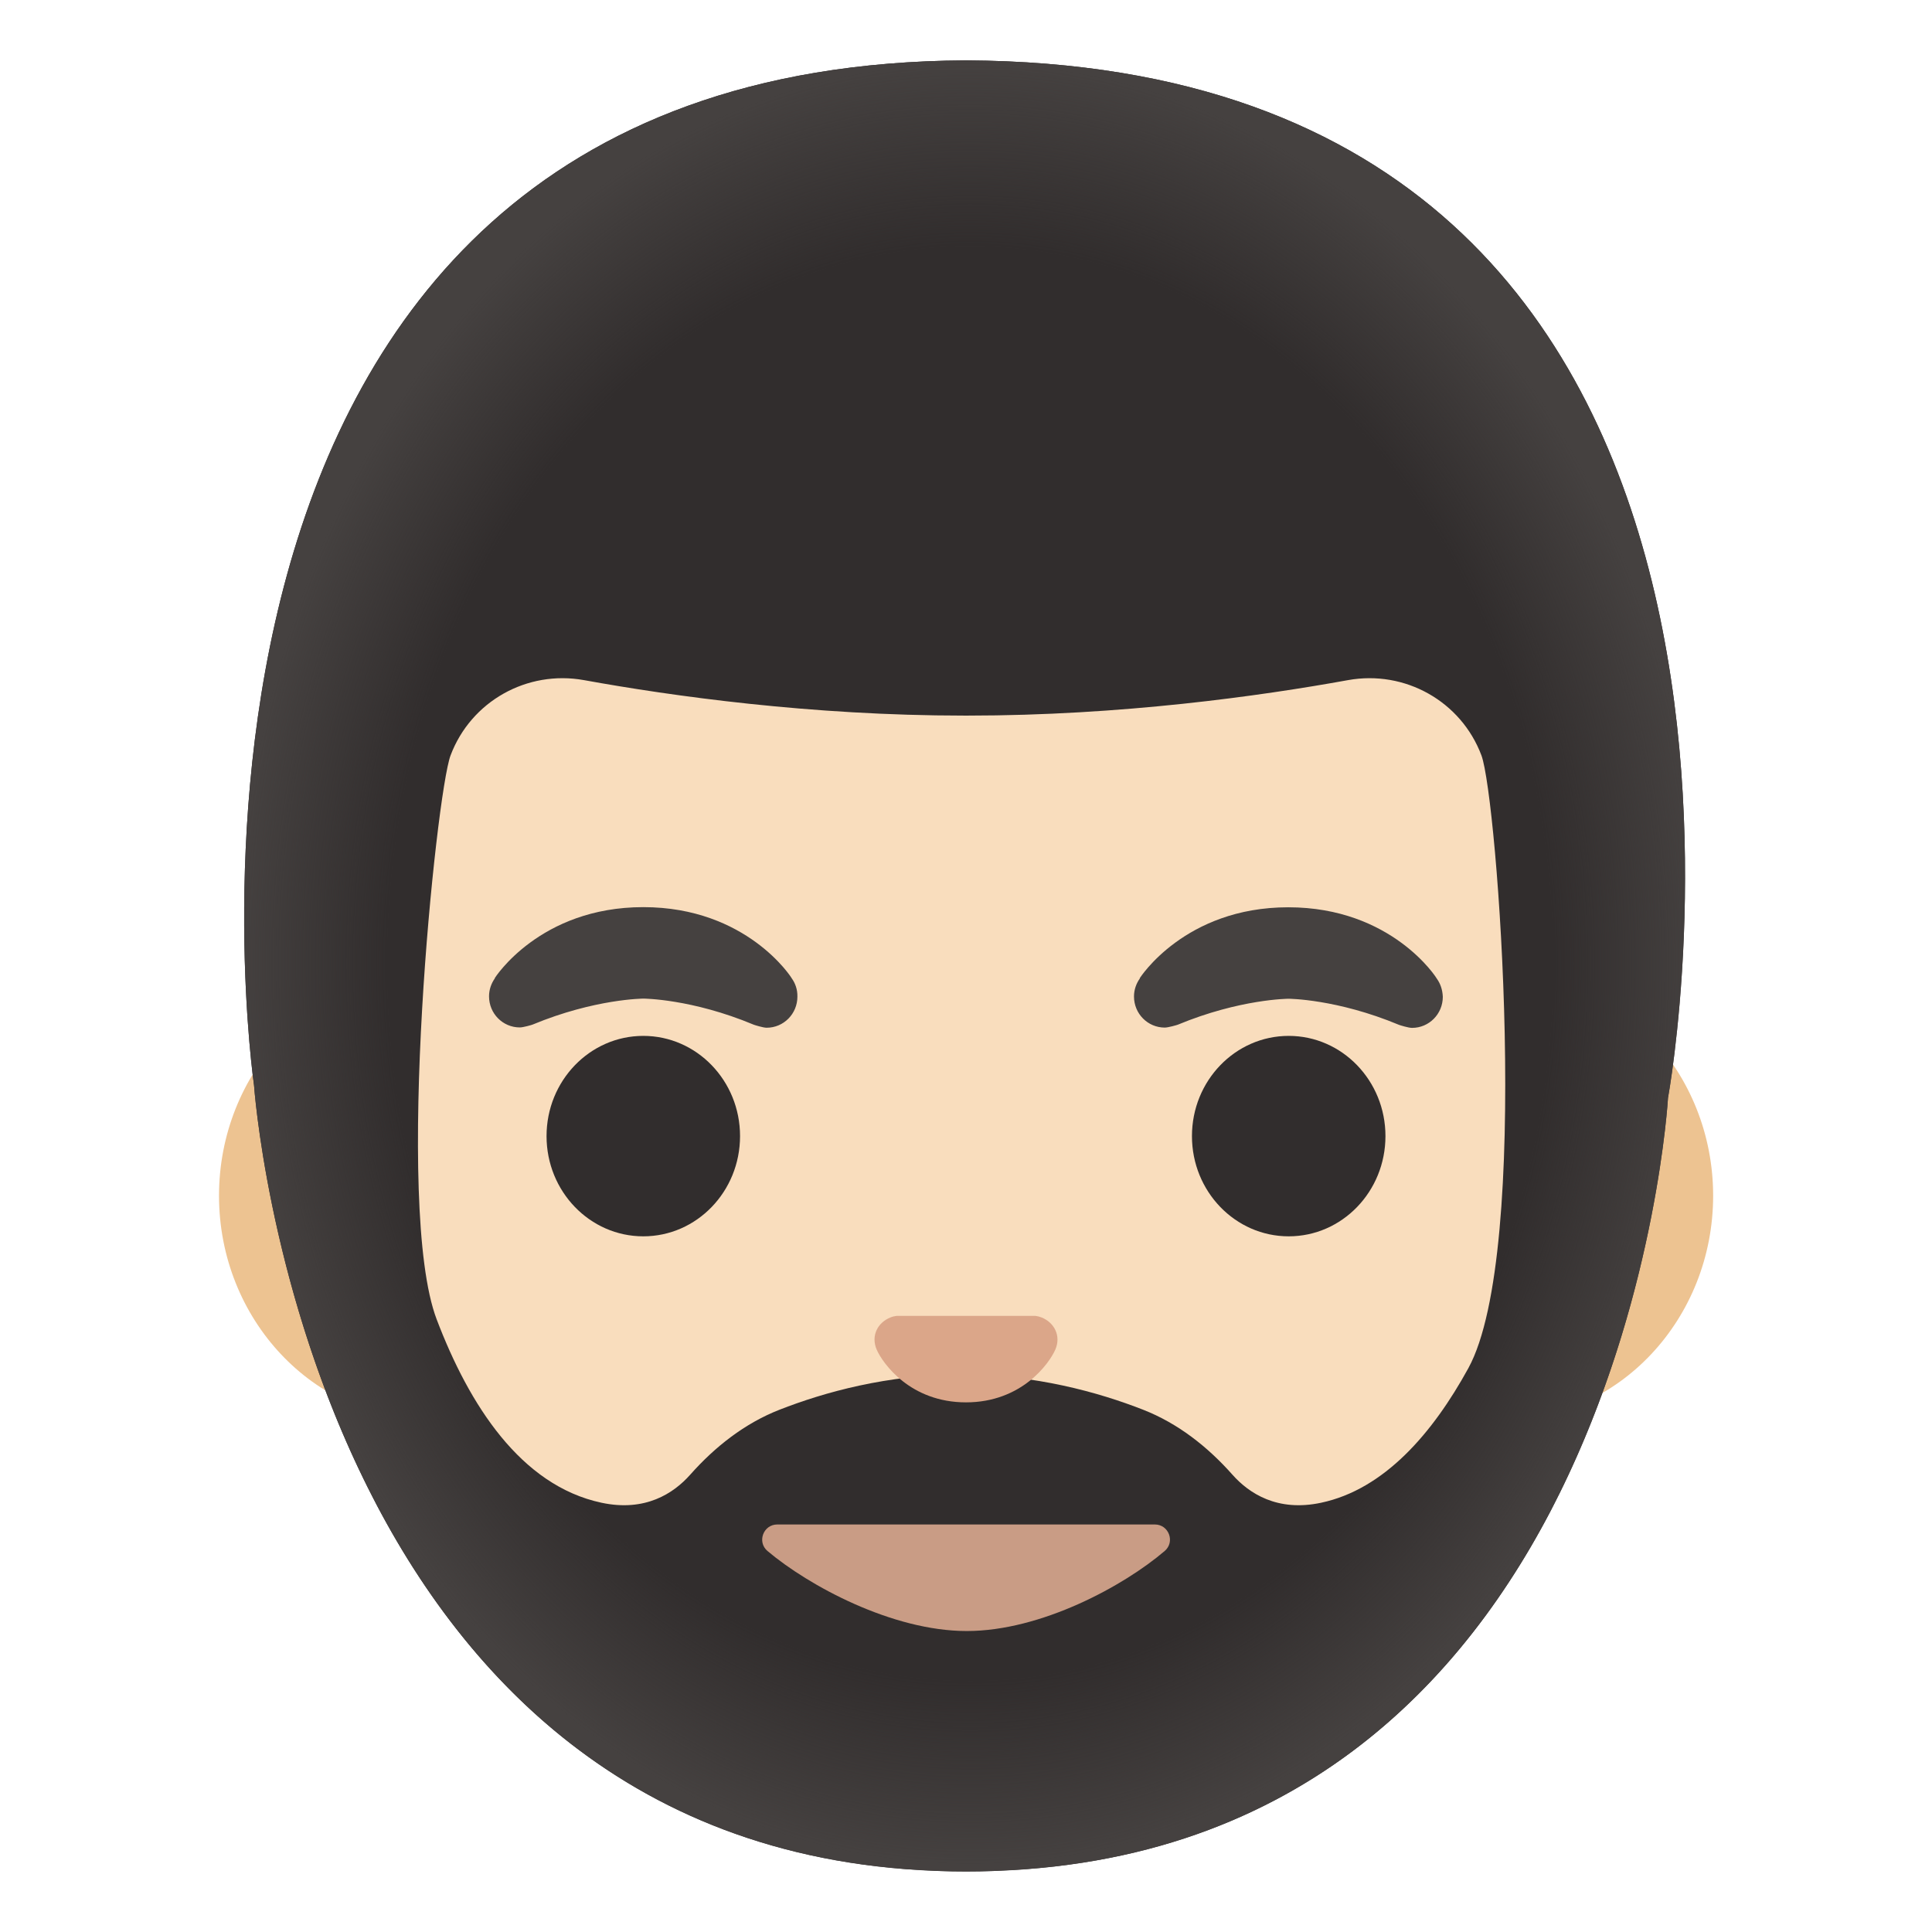
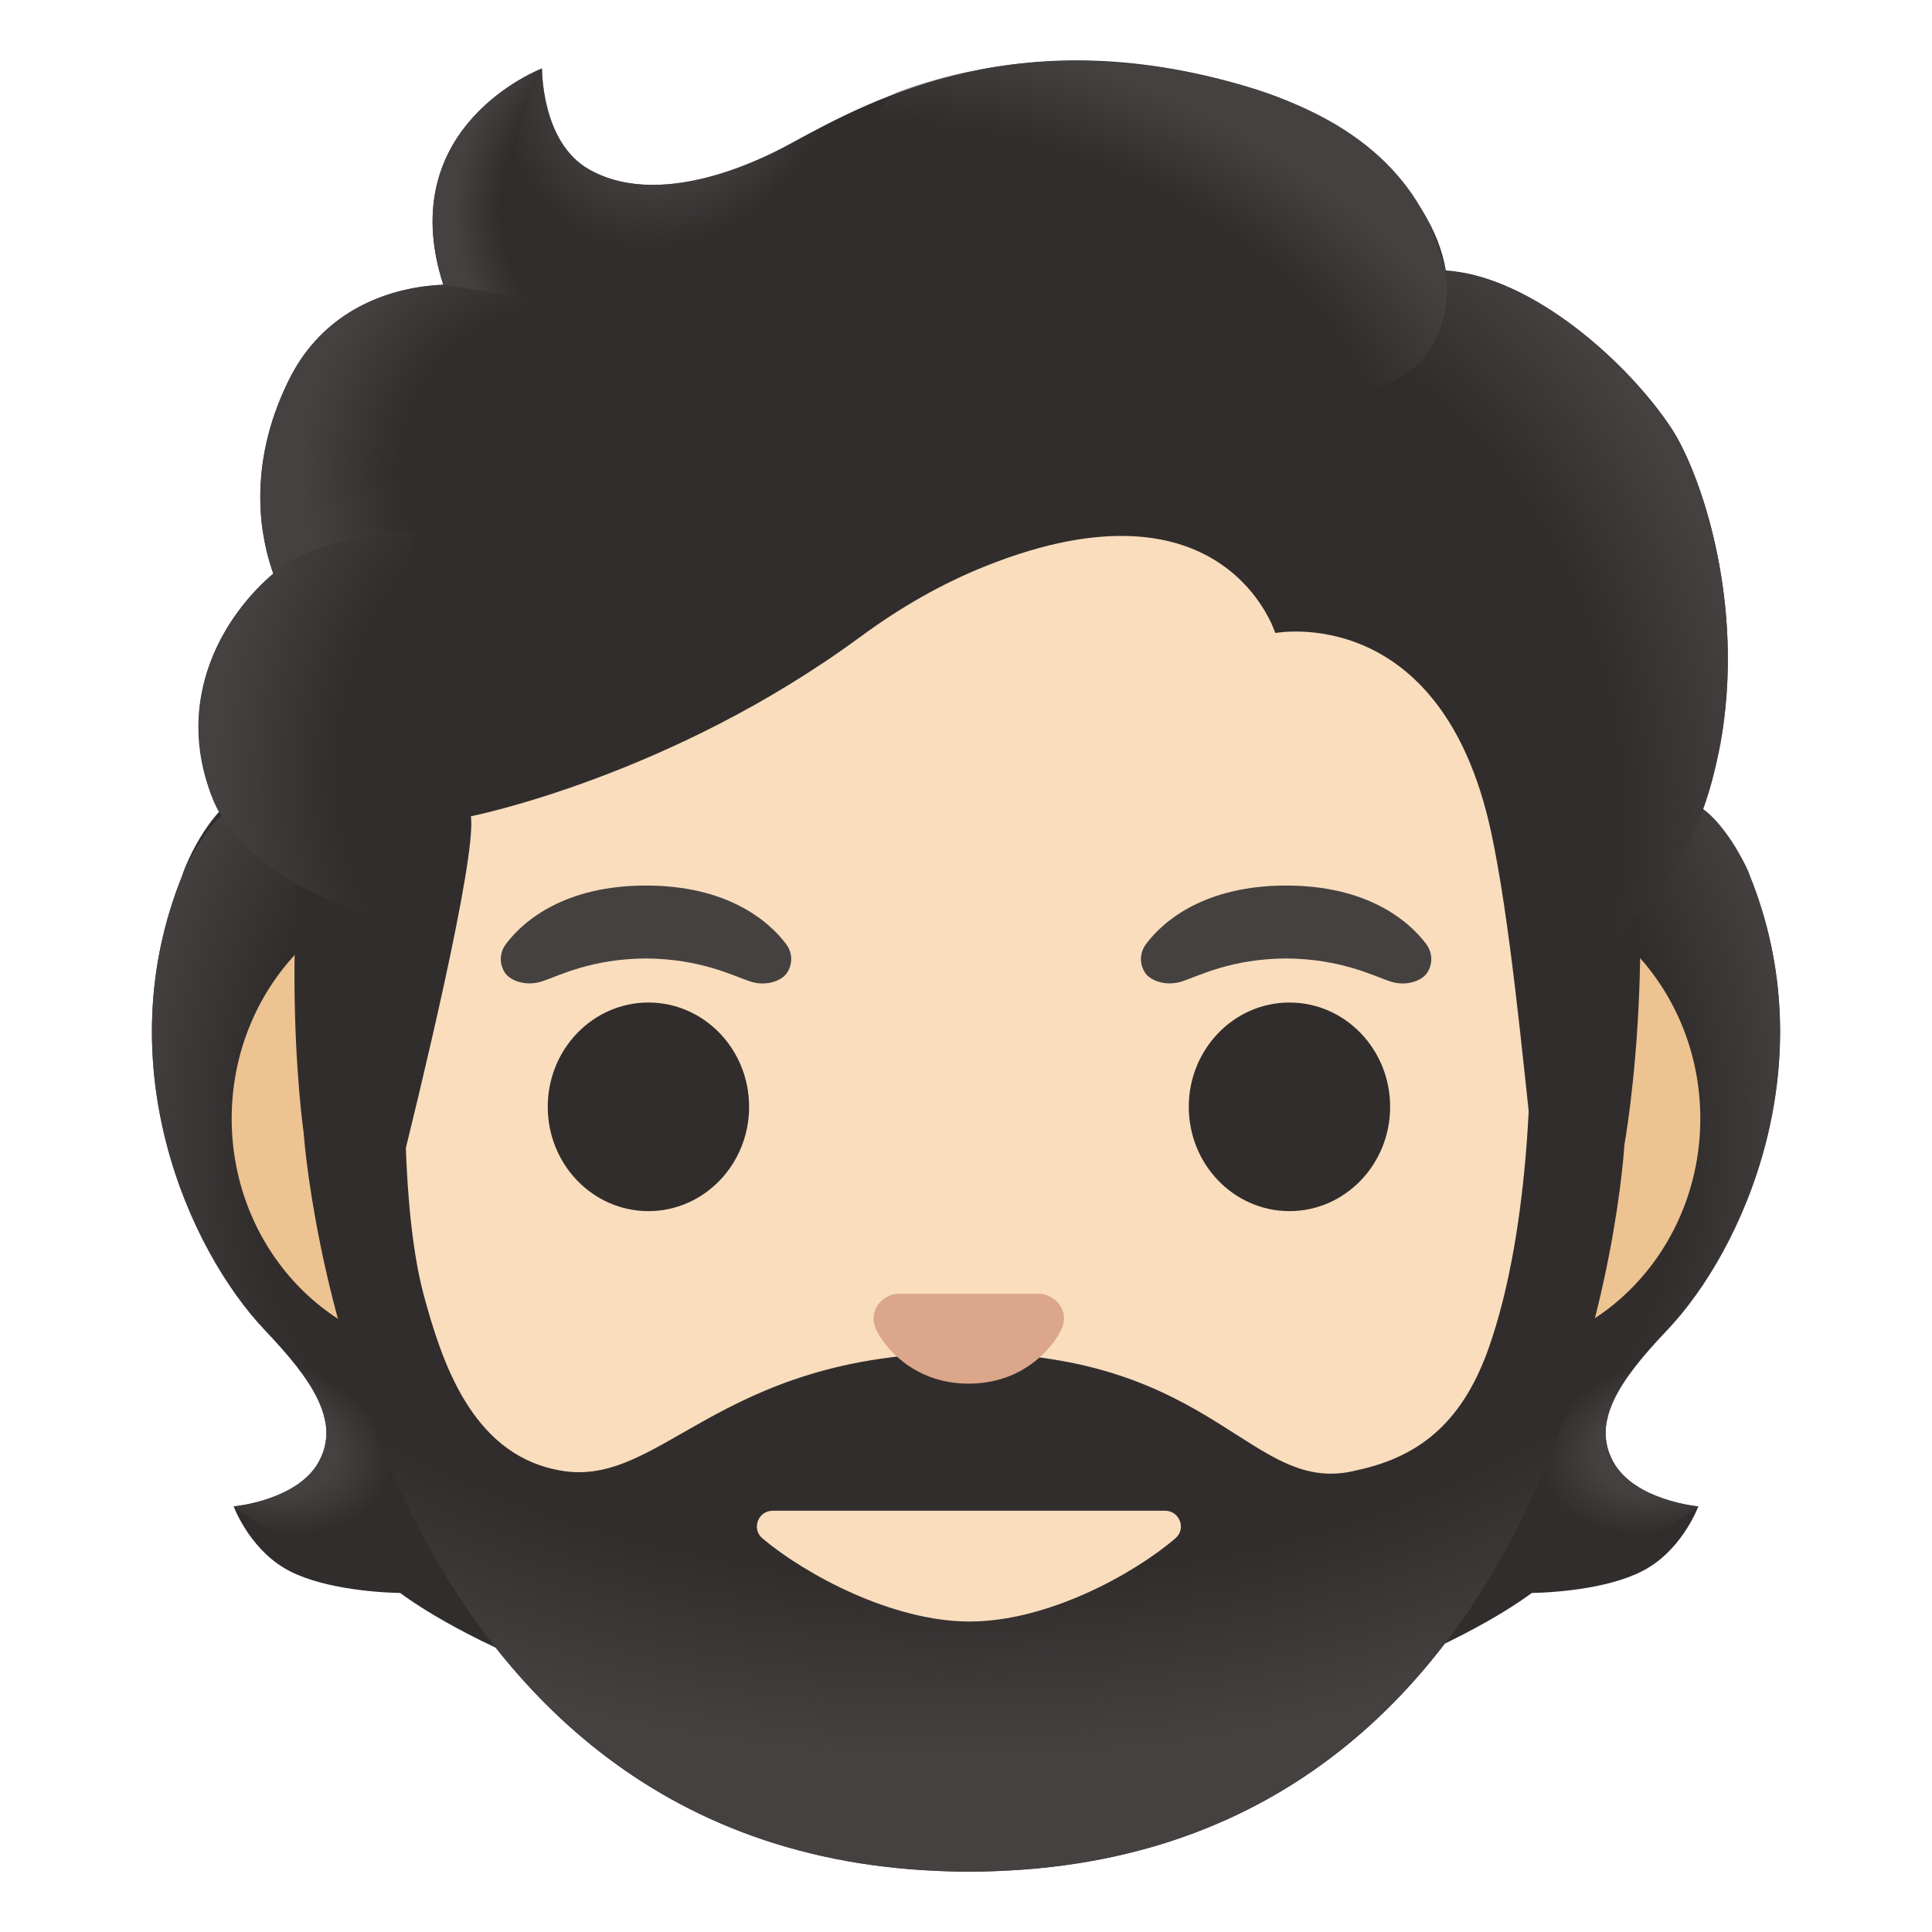
<svg xmlns="http://www.w3.org/2000/svg" viewBox="0 0 128 128" width="512px" height="512px">
-   <path d="M99.55 64.37h-71.1c-7.67 0-13.94 6.68-13.94 14.85s6.27 14.85 13.94 14.85h71.11c7.67 0 13.94-6.68 13.94-14.85s-6.28-14.85-13.95-14.85z" fill="#edc391" />
-   <path d="M64.02 4H64h-.02c-57.03.31-47.15 67.9-47.15 67.9s3.45 50.38 45.04 52.04c.15.01.3.01.44.02.55.02 1.11.03 1.68.03h.02c.58 0 1.15-.01 1.71-.03.14 0 .28-.01.42-.02 41.56-1.64 44.37-51.2 44.37-51.2S123.13 4.32 64.02 4z" fill="#312d2d" />
-   <radialGradient id="a" cx="64.282" cy="64.162" r="59.722" gradientTransform="matrix(0 -1 -.8131 0 116.452 128.12)" gradientUnits="userSpaceOnUse">
-     <stop offset=".794" stop-color="#454140" stop-opacity="0" />
+   <path d="M106.88 96.84c-1.46-2.66.4-5.37 3.58-8.72 5.05-5.32 10.54-17.65 5.44-30.17.03-.07-1.43-3.29-3.25-4.47l-97.6-.24c-1.89 1.72-2.98 4.64-2.95 4.71-5.1 12.52.4 24.85 5.44 30.17 3.18 3.35 5.04 6.06 3.58 8.72-1.42 2.59-5.64 2.96-5.64 2.96s.97 2.65 3.32 4.07c2.17 1.32 5.88 1.63 7.72 1.67 0 0 12.79 9.97 37.48 9.97s37.48-9.97 37.48-9.97c1.84-.04 5.55-.35 7.72-1.67 2.35-1.42 3.32-4.07 3.32-4.07s-4.22-.37-5.64-2.96z" fill="#312d2d" />
+   <radialGradient id="a" cx="84.479" cy="95.768" r="8.249" gradientTransform="matrix(-.9652 -.2616 -.1799 .6637 116.578 54.307)" gradientUnits="userSpaceOnUse">
+     <stop offset=".553" stop-color="#454140" />
+     <stop offset="1" stop-color="#454140" stop-opacity="0" />
+   </radialGradient>
+   <path d="M19.47 90.26s11.13 2.84 6.11 10.45c-4.33 4.19-10.08-.91-10.08-.91s4.22-.38 5.64-2.96c.06-.1.08-.2.13-.3l.12-.27a2.779 2.779 0 0 0 .17-.65c.04-.21.06-.42.06-.63v-.26c-.01-.13-.02-.27-.04-.4-.01-.07-.03-.15-.05-.22-.05-.24-.11-.47-.2-.72l-.09-.24c-.19-.47-.44-.95-.75-1.44-.03-.05-.07-.1-.1-.15-.28-.42-.58-.85-.92-1.3-.01.01 0 0 0 0z" fill="url(#a)" />
+   <radialGradient id="b" cx="72.151" cy="74.185" r="21.718" gradientTransform="matrix(-.998 -.0628 -.1011 1.6079 109.653 -40.571)" gradientUnits="userSpaceOnUse">
+     <stop offset=".615" stop-color="#454140" stop-opacity="0" />
+     <stop offset=".647" stop-color="#454140" stop-opacity=".081" />
    <stop offset="1" stop-color="#454140" />
  </radialGradient>
-   <path d="M64.02 4H64h-.02c-57.03.31-47.15 67.9-47.15 67.9S20.4 123.99 64 123.99s46.51-51.25 46.51-51.25S123.13 4.32 64.02 4z" fill="url(#a)" />
-   <path d="M97.28 90.65c-2.36 4.3-5.56 8.02-9.75 8.91-2.9.62-4.78-.62-5.88-1.86-1.64-1.85-3.61-3.4-5.91-4.3-2.96-1.16-7.16-2.33-12.05-2.34-4.9.01-9.09 1.18-12.05 2.34-2.3.9-4.27 2.45-5.91 4.3-1.1 1.24-2.98 2.48-5.88 1.86-5.35-1.14-8.77-6.49-10.92-12.15-2.84-7.47-.04-34.81.92-37.36 1.35-3.59 5.07-5.67 8.84-4.99 5.79 1.05 15.02 2.35 25.2 2.35h.22c10.18 0 19.41-1.3 25.2-2.35 3.77-.68 7.49 1.4 8.84 4.99 1.04 2.78 3.36 32.89-.87 40.6z" fill="#f9ddbd" />
-   <path d="M64.05 108.06c4.94 0 10.42-3 13.11-5.3.71-.6.28-1.76-.65-1.76H51.5c-.93 0-1.36 1.16-.65 1.76 2.73 2.3 8.26 5.3 13.2 5.3z" fill="#c99c85" />
-   <path d="M69.02 87.29a1.63 1.63 0 0 0-.42-.11h-9.2c-.14.02-.28.05-.42.11-.83.34-1.29 1.2-.9 2.12.4.92 2.23 3.5 5.92 3.5s5.52-2.58 5.92-3.5c.39-.91-.07-1.78-.9-2.12z" fill="#dba689" />
+   <path d="M35.94 68.84C32.6 78 21.42 93.59 21.42 93.59c-.03-.09-.07-.17-.1-.26-.59-1.6-1.97-3.3-3.78-5.21C12.49 82.8 7 70.47 12.1 57.95c-.03-.07 1.43-3.29 3.25-4.47l22.27-.05c.64 1.96-1.03 13.63-1.68 15.41z" fill="url(#b)" />
+   <radialGradient id="c" cx="48.52" cy="95.768" r="8.249" gradientTransform="matrix(.9652 -.2616 .1799 .6637 46.129 44.9)" gradientUnits="userSpaceOnUse">
+     <stop offset=".553" stop-color="#454140" />
+     <stop offset="1" stop-color="#454140" stop-opacity="0" />
+   </radialGradient>
+   <path d="M108.53 90.26s-11.13 2.84-6.11 10.45c4.33 4.19 10.08-.91 10.08-.91s-4.22-.38-5.64-2.96c-.06-.1-.08-.2-.13-.3l-.12-.27a2.779 2.779 0 0 1-.17-.65 3.36 3.36 0 0 1-.06-.63v-.26c.01-.13.02-.27.04-.4.01-.07.03-.15.05-.22.05-.24.11-.47.2-.72l.09-.24c.19-.47.44-.95.75-1.44.03-.05.07-.1.1-.15.28-.42.58-.85.92-1.3.01.01 0 0 0 0z" fill="url(#c)" />
+   <radialGradient id="d" cx="36.192" cy="74.185" r="21.718" gradientTransform="matrix(.998 -.0628 .1011 1.6079 54.235 -42.828)" gradientUnits="userSpaceOnUse">
+     <stop offset=".615" stop-color="#454140" stop-opacity="0" />
+     <stop offset=".647" stop-color="#454140" stop-opacity=".081" />
+     <stop offset="1" stop-color="#454140" />
+   </radialGradient>
+   <path d="M92.06 68.84c3.34 9.16 14.52 24.75 14.52 24.75.03-.09.07-.17.1-.26.59-1.6 1.97-3.3 3.78-5.21 5.05-5.32 10.54-17.65 5.44-30.17.03-.07-1.43-3.29-3.25-4.47l-22.27-.05c-.64 1.96 1.03 13.63 1.68 15.41z" fill="url(#d)" />
+   <radialGradient id="e" cx="15.787" cy="82.611" r="4.794" gradientUnits="userSpaceOnUse">
+     <stop offset=".725" stop-color="#454140" stop-opacity="0" />
+     <stop offset="1" stop-color="#454140" />
+   </radialGradient>
+   <path d="M17.03 87.56c-1.08-1.23-2.16-2.78-3.14-4.56.98 1.81 2.07 3.36 3.14 4.56z" fill="url(#e)" />
+   <radialGradient id="f" cx="11.07" cy="60.683" r=".662" gradientUnits="userSpaceOnUse">
+     <stop offset=".725" stop-color="#454140" stop-opacity="0" />
+     <stop offset="1" stop-color="#454140" />
+   </radialGradient>
+   <path d="M10.96 61.38l.18-.65c-.06.22-.12.44-.18.65z" fill="url(#f)" />
+   <radialGradient id="g" cx="17.259" cy="87.688" r=".195" gradientUnits="userSpaceOnUse">
+     <stop offset=".725" stop-color="#454140" stop-opacity="0" />
+     <stop offset="1" stop-color="#454140" />
+   </radialGradient>
+   <path d="M17.27 87.83c.01.01.04.04.05.06-.06-.06-.11-.12-.17-.18.05.03.08.08.12.12z" fill="url(#g)" />
+   <radialGradient id="h" cx="13.722" cy="82.434" r=".384" gradientUnits="userSpaceOnUse">
+     <stop offset=".725" stop-color="#454140" stop-opacity="0" />
+     <stop offset="1" stop-color="#454140" />
+   </radialGradient>
+   <path d="M13.8 82.84c-.07-.12-.13-.25-.19-.37.06.12.12.24.19.37z" fill="url(#h)" />
+   <radialGradient id="i" cx="11.708" cy="58.061" r="2.099" gradientUnits="userSpaceOnUse">
+     <stop offset=".725" stop-color="#454140" stop-opacity="0" />
+     <stop offset="1" stop-color="#454140" />
+   </radialGradient>
+   <path d="M11.27 60.28z" fill="url(#i)" />
+   <path d="M98.09 58.61H29.9c-8 0-14.55 6.97-14.55 15.5s6.54 15.5 14.55 15.5h68.2c8 0 14.55-6.97 14.55-15.5s-6.55-15.5-14.56-15.5z" fill="#edc391" />
+   <g>
+     <path d="M64.2 11.29h-.02-.02c-53.26.29-44.04 63.78-44.04 63.78s3.22 47.33 42.07 48.88c.14.01.28.01.41.02.51.02 1.04.03 1.57.03h.02c.54 0 1.07-.01 1.6-.03.13 0 .26-.01.39-.02 38.82-1.54 41.44-48.1 41.44-48.1s11.79-64.26-43.42-64.56z" fill="#312d2d" />
+     <radialGradient id="j" cx="77.06" cy="67.275" r="62.111" gradientTransform="matrix(0 -.9032 -1.2566 0 148.24 129.624)" gradientUnits="userSpaceOnUse">
+       <stop offset=".794" stop-color="#454140" stop-opacity="0" />
+       <stop offset="1" stop-color="#454140" />
+     </radialGradient>
+     <path d="M64.2 11.29h-.02-.02c-53.26.29-44.04 63.78-44.04 63.78S23.46 124 64.18 124s43.44-48.14 43.44-48.14 11.79-64.27-43.42-64.57z" fill="url(#j)" />
+   </g>
+   <path d="M98.67 89.2c-1.67 4.8-4.41 7.27-8.74 8.2-7.08 1.84-9.21-7.77-25.95-7.77s-20.24 9.33-27.23 7.72c-5.52-1.19-7.48-7.13-8.67-11.53-2.89-10.76-.04-36.33.95-38.99 1.39-3.75 6.41-15.96 35.38-15.96s33.76 12.22 35.15 15.96c1.08 2.9 4.05 28.13-.89 42.37zM64.24 107.43c5.14 0 10.84-3.12 13.63-5.51.74-.62.29-1.83-.68-1.83h-26c-.97 0-1.41 1.21-.68 1.83 2.84 2.39 8.6 5.51 13.73 5.51z" fill="#f9ddbd" />
+   <path d="M69.41 85.83c-.15-.06-.29-.09-.44-.11H59.4c-.15.02-.29.05-.44.11-.86.35-1.34 1.25-.94 2.2.42.96 2.32 3.64 6.16 3.64 3.84 0 5.74-2.68 6.16-3.64.41-.94-.06-1.84-.93-2.2z" fill="#dba689" />
  <g fill="#312d2d">
-     <ellipse cx="42.62" cy="75.27" rx="6.41" ry="6.64" />
-     <ellipse cx="85.38" cy="75.27" rx="6.41" ry="6.64" />
+     <ellipse cx="42.96" cy="73.33" rx="6.67" ry="6.91" />
+     <ellipse cx="85.43" cy="73.33" rx="6.67" ry="6.91" />
  </g>
-   <g fill="#454140">
-     <path d="M95.18 64.82c.01-.01-2.96-4.71-9.83-4.71s-9.84 4.7-9.84 4.7l.01.01c-.24.34-.39.75-.39 1.2 0 1.14.91 2.06 2.04 2.06.23 0 .81-.17.86-.19 4.12-1.71 7.34-1.72 7.34-1.72s3.2.01 7.32 1.73c.05.02.62.2.86.2 1.13 0 2.04-.92 2.04-2.06-.02-.47-.16-.88-.41-1.22zM52.45 64.81c.01-.01-2.96-4.71-9.83-4.71s-9.84 4.7-9.84 4.7l.01.01c-.24.34-.39.75-.39 1.2 0 1.14.91 2.06 2.04 2.06.23 0 .81-.17.85-.19 4.12-1.71 7.34-1.72 7.34-1.72s3.2.01 7.31 1.73c.05.02.62.2.85.2 1.13 0 2.04-.92 2.04-2.06.01-.47-.14-.89-.38-1.22z" />
+   <g>
+     <g fill="#454140">
+       <path d="M52.07 62.53c-1.19-1.57-3.94-3.86-9.27-3.86s-8.09 2.29-9.27 3.86c-.53.7-.39 1.5-.03 1.98.34.45 1.33.87 2.44.5 1.1-.37 3.26-1.49 6.86-1.51 3.61.03 5.76 1.14 6.86 1.51 1.1.38 2.1-.04 2.44-.5.36-.48.5-1.29-.03-1.98zM94.48 62.53c-1.19-1.57-3.94-3.86-9.27-3.86s-8.09 2.29-9.27 3.86c-.53.7-.39 1.5-.03 1.98.34.45 1.33.87 2.44.5 1.1-.37 3.26-1.49 6.86-1.51 3.61.03 5.76 1.14 6.86 1.51 1.1.38 2.1-.04 2.44-.5.36-.48.49-1.29-.03-1.98z" />
+     </g>
+   </g>
+   <g>
+     <path d="M110.73 28.37c-2.84-4.31-9.22-10.07-14.94-10.45-.92-5.5-6.81-10.16-12.5-11.97-15.43-4.88-25.46.59-30.85 3.53-1.12.61-8.35 4.62-13.42 1.74-3.17-1.8-3.11-6.69-3.11-6.69s-9.94 3.78-6.54 14.33c-3.41.14-7.89 1.58-10.26 6.37-2.82 5.71-1.82 10.48-1 12.77-2.94 2.49-6.63 7.8-4.1 14.69 1.91 5.19 9.53 7.57 9.53 7.57-.54 9.34 1.2 15.09 2.12 17.42.16.4.74.37.84-.05 1.15-4.62 5.09-20.74 4.7-23.55 0 0 13.22-2.62 25.83-11.91 2.57-1.89 5.34-3.5 8.31-4.68 15.84-6.31 19.15 4.45 19.15 4.45s10.98-2.11 14.29 13.14c1.24 5.72 2.09 14.86 2.79 21.26.05.45.66.55.84.13 1.11-2.54 3.32-7.58 3.85-12.72.19-1.81 5.06-4.2 7.15-11.96 2.82-10.36-.63-20.31-2.68-23.42z" fill="#312d2d" />
+     <radialGradient id="k" cx="88.134" cy="86.369" r="41.529" gradientTransform="matrix(.3076 .9515 .706 -.2282 -3.064 -14.87)" gradientUnits="userSpaceOnUse">
+       <stop offset=".699" stop-color="#454140" stop-opacity="0" />
+       <stop offset="1" stop-color="#454140" />
+     </radialGradient>
+     <path d="M106.24 63.79c.19-1.81 5.06-4.2 7.15-11.96.22-.83.41-1.67.59-2.51 1.7-9.43-1.36-18.09-3.25-20.95-2.63-3.98-8.27-9.2-13.63-10.27-.46-.06-.92-.11-1.35-.14 0 0 .38 2.5-.63 4.5-1.31 2.59-3.97 3.2-3.97 3.2 13.95 13.96 12.95 25.64 15.09 38.13z" fill="url(#k)" />
+     <radialGradient id="l" cx="44.218" cy="124.178" r="10.889" gradientTransform="matrix(.8813 .4726 .5603 -1.045 -64.01 112.87)" gradientUnits="userSpaceOnUse">
+       <stop offset=".58" stop-color="#454140" />
+       <stop offset="1" stop-color="#454140" stop-opacity="0" />
+     </radialGradient>
+     <path d="M55.81 7.72c-1.28.62-2.4 1.23-3.37 1.76-1.12.61-8.35 4.62-13.42 1.74-3.12-1.77-3.11-6.5-3.11-6.67-1.43 1.83-5.77 14.9 6.91 15.77 5.47.38 8.84-4.39 10.83-8.43.72-1.46 1.85-3.6 2.16-4.17z" fill="url(#l)" />
+     <radialGradient id="m" cx="160.137" cy="65.917" r="33.474" gradientTransform="matrix(-.9378 -.3944 -.2182 .5285 233.432 52.098)" gradientUnits="userSpaceOnUse">
+       <stop offset=".699" stop-color="#454140" stop-opacity="0" />
+       <stop offset="1" stop-color="#454140" />
+     </radialGradient>
+     <path d="M81.69 5.48c8.53 2.31 12.69 6.65 14.08 12.45.41 1.7.9 17.58-29.41-.46-11.27-6.71-8.19-10.91-6.87-11.39 5.15-1.87 12.64-3.19 22.2-.6z" fill="url(#m)" />
+     <radialGradient id="n" cx="40.165" cy="116.036" r="9.995" gradientTransform="matrix(1 0 0 -1.2233 0 155.882)" gradientUnits="userSpaceOnUse">
+       <stop offset=".702" stop-color="#454140" stop-opacity="0" />
+       <stop offset="1" stop-color="#454140" />
+     </radialGradient>
+     <path d="M35.87 4.56c-.02.01-.04.02-.07.03h-.01c-1.09.46-9.61 4.4-6.42 14.28l9.07 1.46C30.41 12.19 35.9 4.54 35.9 4.54s-.02.01-.03.02z" fill="url(#n)" />
+     <radialGradient id="o" cx="46.781" cy="104.408" r="18.745" gradientTransform="matrix(-.9657 -.2598 -.2432 .9037 109.357 -50.622)" gradientUnits="userSpaceOnUse">
+       <stop offset=".66" stop-color="#454140" stop-opacity="0" />
+       <stop offset="1" stop-color="#454140" />
+     </radialGradient>
+     <path d="M34.97 19.77l-5.6-.9c-.22 0-.97.07-1.37.12-3.16.44-6.88 2.07-8.89 6.25-2.16 4.5-2.1 8.36-1.52 10.94.17.87.52 1.84.52 1.84s2.78-2.63 9.38-2.8l7.48-15.45z" fill="url(#o)" />
+     <radialGradient id="p" cx="35.06" cy="81.289" r="19.68" gradientTransform="matrix(.9907 .1363 .1915 -1.3921 -15.955 158.06)" gradientUnits="userSpaceOnUse">
+       <stop offset=".598" stop-color="#454140" stop-opacity="0" />
+       <stop offset="1" stop-color="#454140" />
+     </radialGradient>
+     <path d="M17.84 38.24c-2.76 2.45-6.48 7.92-3.74 14.69 2.07 5.11 9.43 7.33 9.43 7.33 0 .02 1.47.46 2.23.46l1.72-25.52c-3.53 0-6.92 1.06-9.11 2.58.02.05-.54.42-.53.46z" fill="url(#p)" />
  </g>
</svg>
